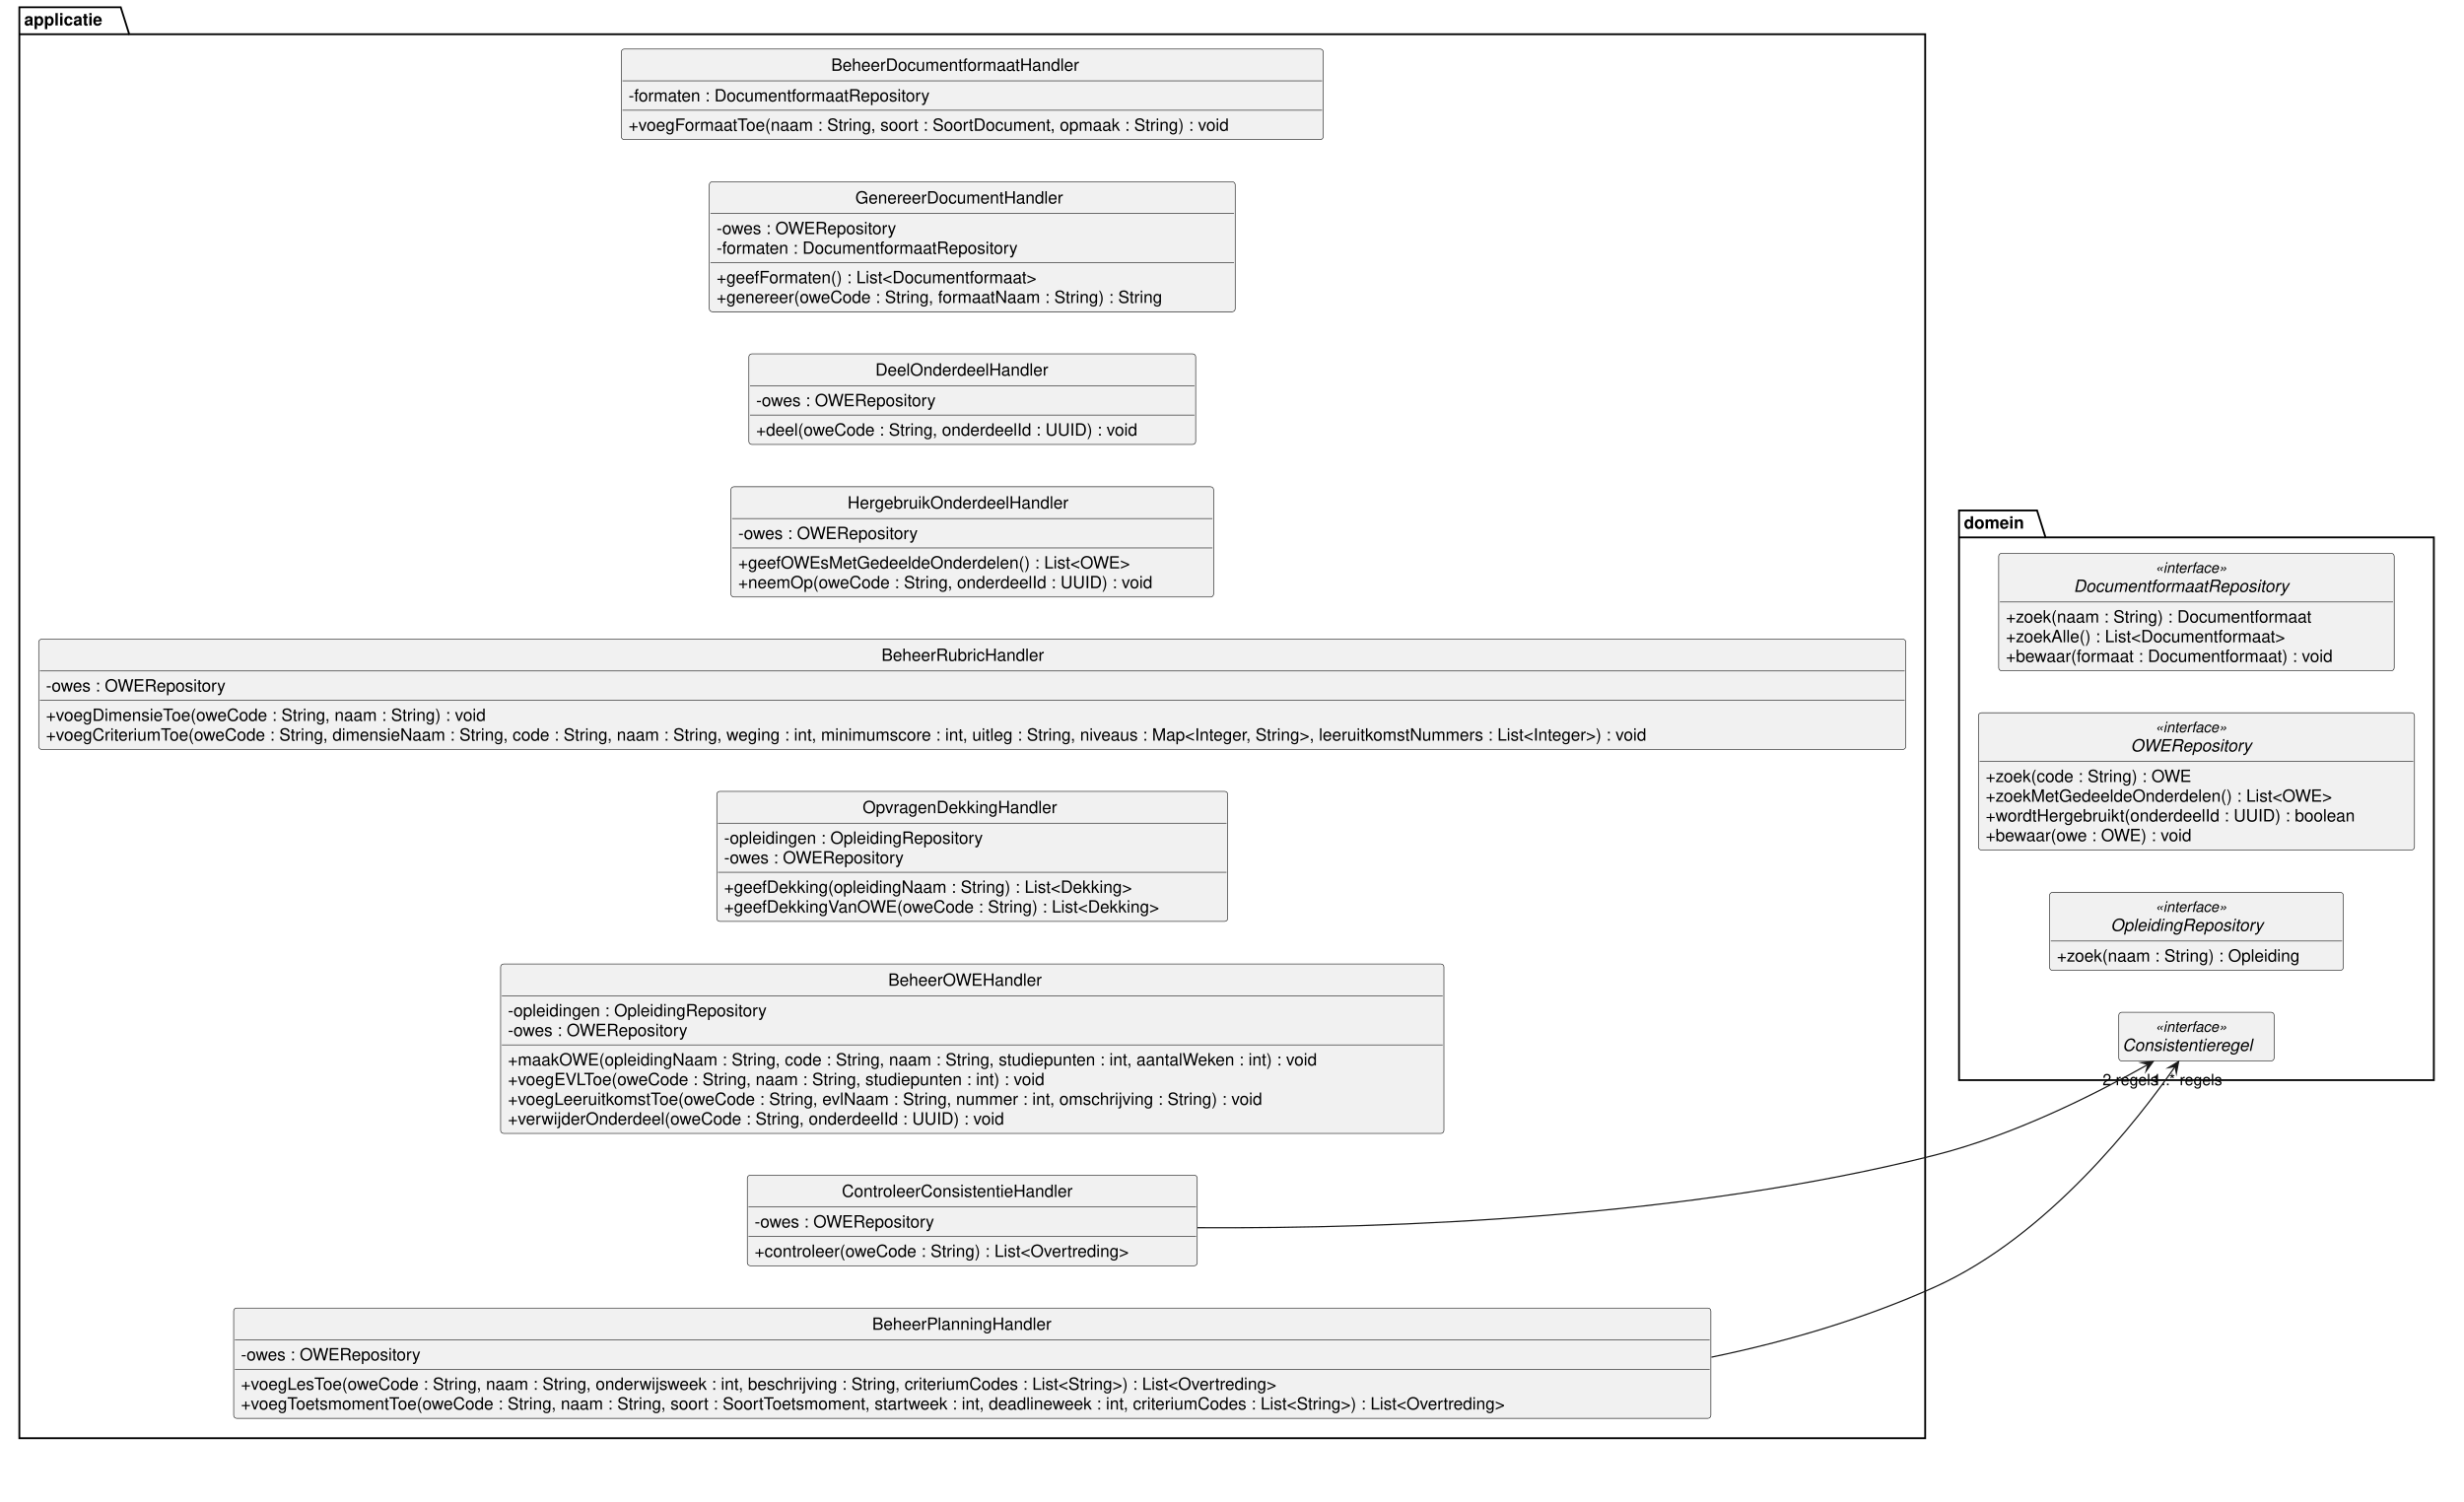
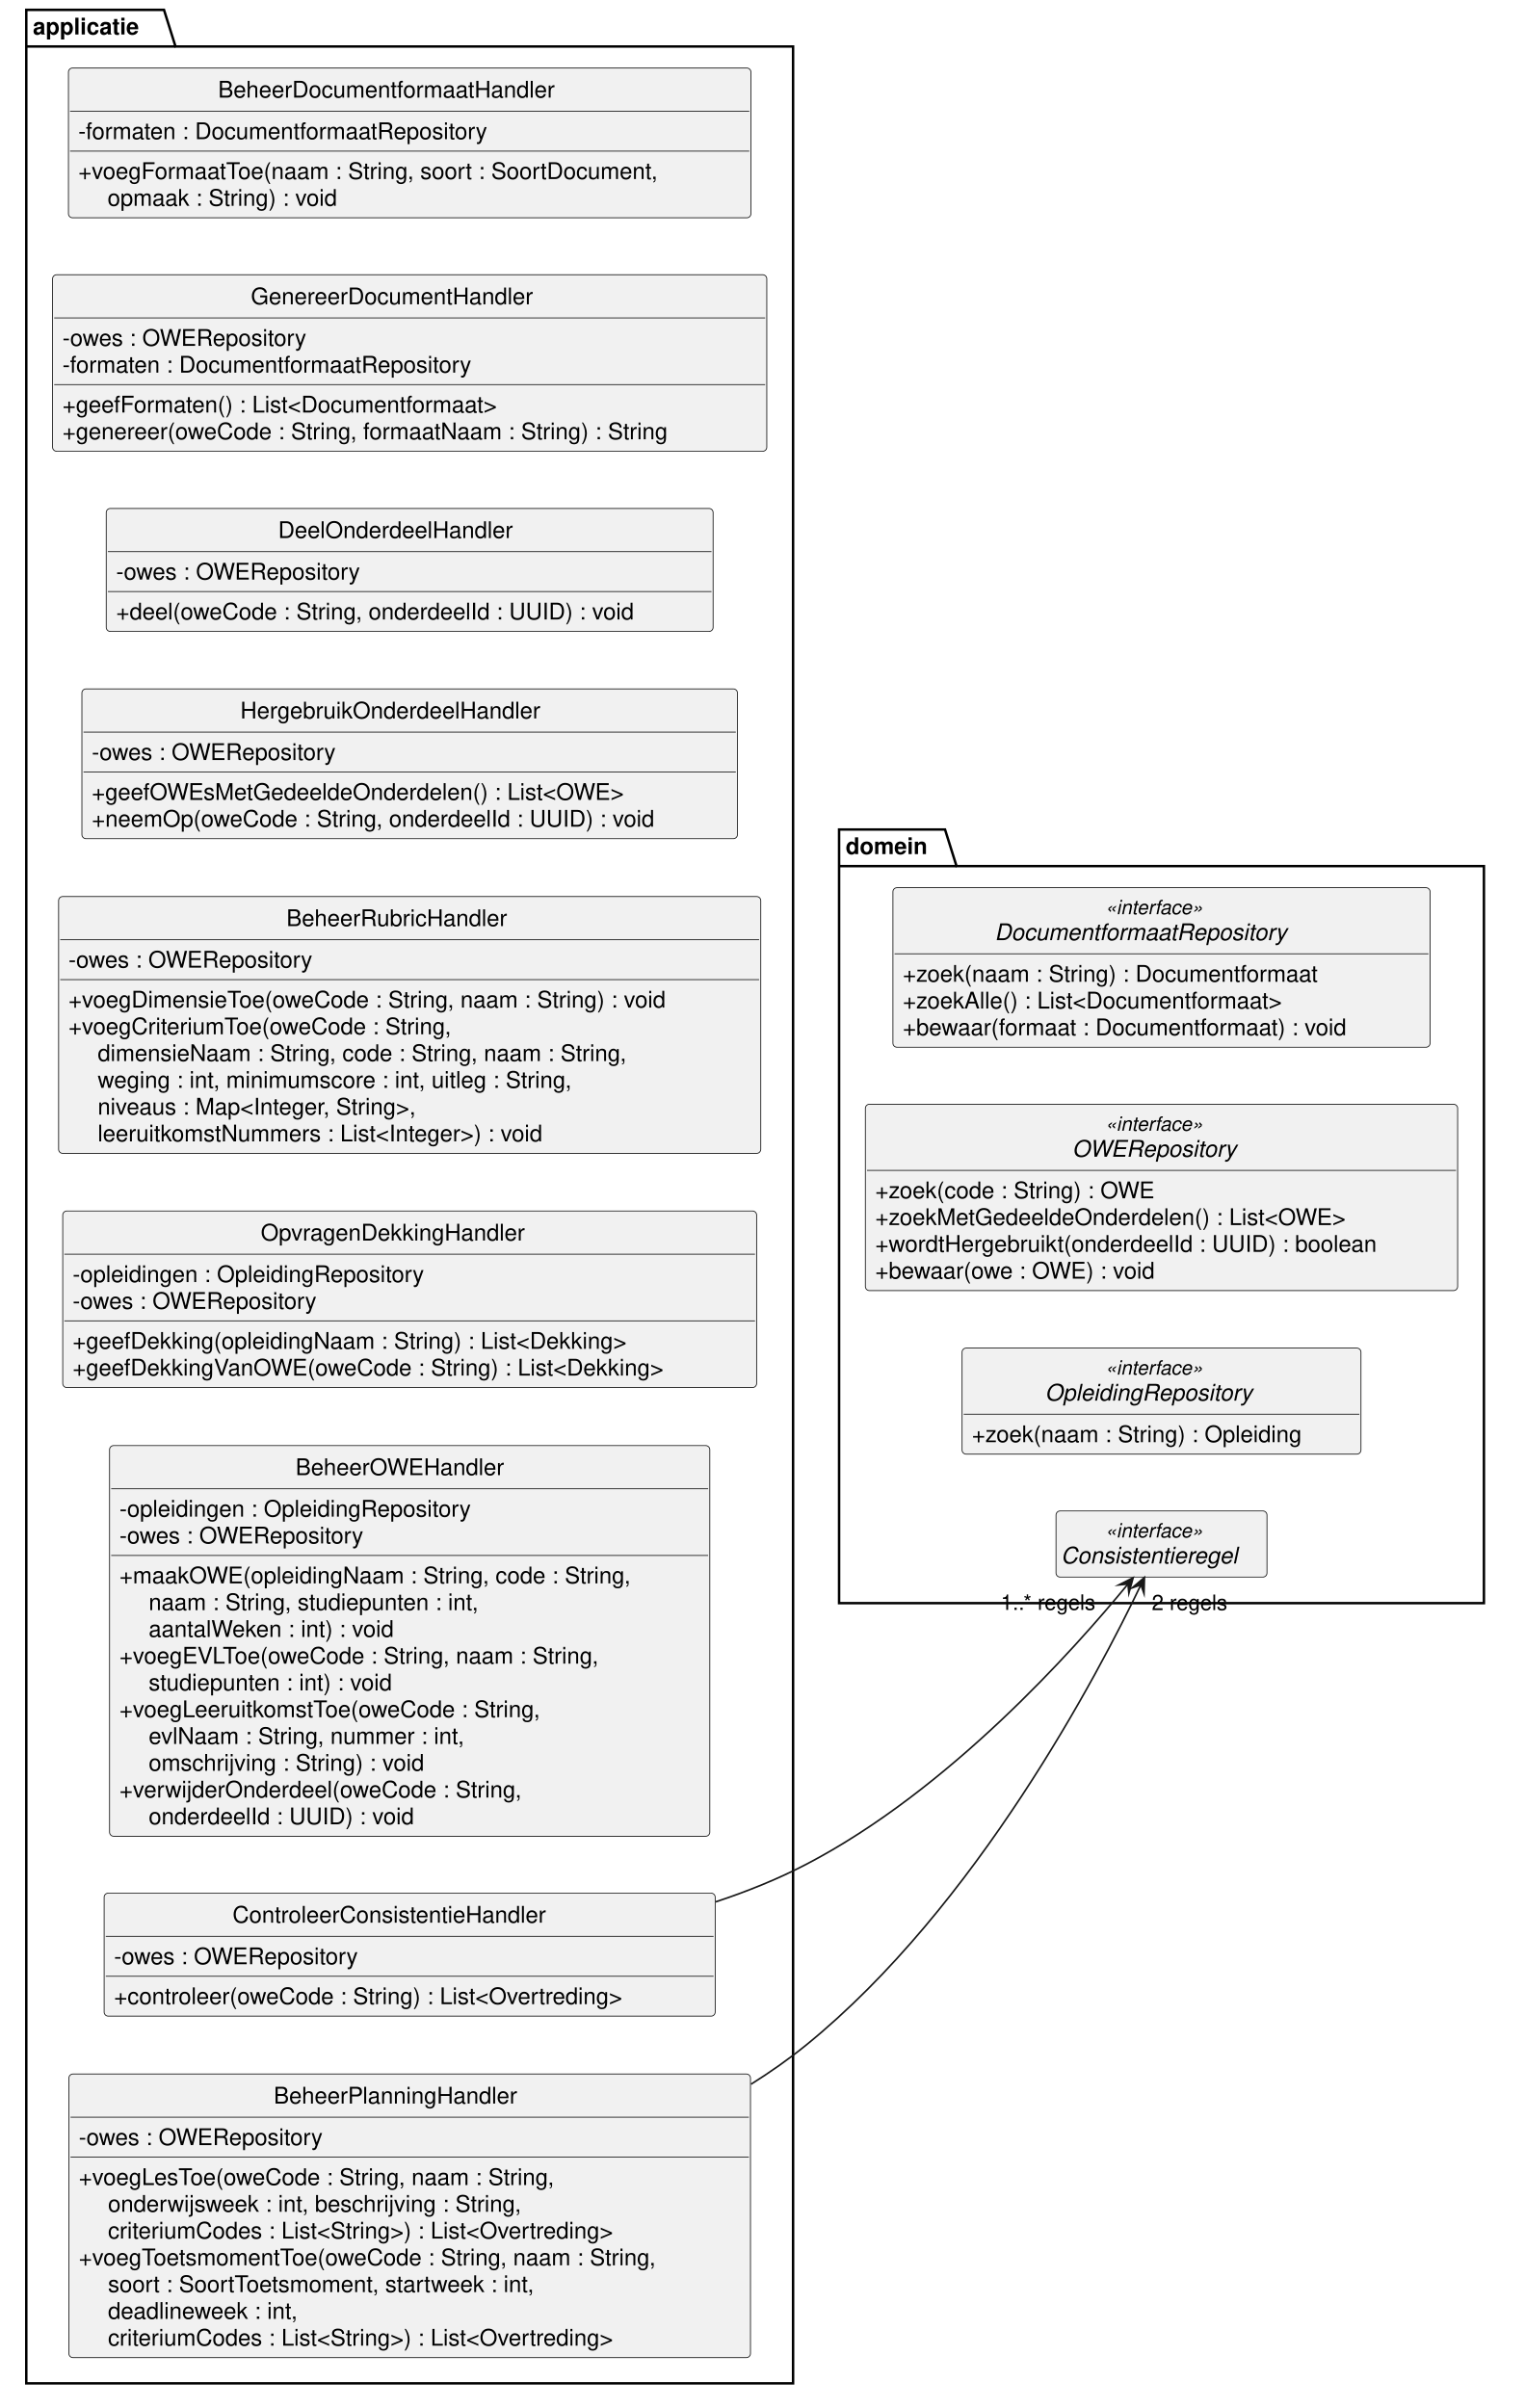
- <svg xmlns="http://www.w3.org/2000/svg" version="1.1" data-diagram-type="CLASS" style="width:2037px;height:1241px;background:#FFFFFF;" width="2037px" height="1241px" viewBox="0 0 2037 1241" zoomAndPan="magnify" preserveAspectRatio="none" contentStyleType="text/css">
+ <svg xmlns="http://www.w3.org/2000/svg" version="1.1" data-diagram-type="CLASS" style="width:928px;height:1466px;background:#FFFFFF;" width="928px" height="1466px" viewBox="0 0 928 1466" zoomAndPan="magnify" preserveAspectRatio="none" contentStyleType="text/css">
  <defs />
  <g font-family="sans-serif" lengthAdjust="spacing">
    <g class="cluster" data-qualified-name="applicatie" id="ent0001" data-source-line="12">
-       <polygon points="16,6,99.82,6,106.82,28.297,1591.55,28.297,1591.55,1189,16,1189,16,6" fill="none" style="stroke:#000;stroke-width:1.5;stroke-linejoin:miter;stroke-miterlimit:10;" />
+       <polygon points="16,6,99.82,6,106.82,28.297,482.75,28.297,482.75,1451,16,1451,16,6" fill="none" style="stroke:#000;stroke-width:1.5;stroke-linejoin:miter;stroke-miterlimit:10;" />
      <line x1="16" y1="28.297" x2="106.82" y2="28.297" style="stroke:#000;stroke-width:1.5;" />
      <text x="20" y="20.995" fill="#000" font-size="14" textLength="77.82" font-weight="700" font-family="Helvetica">applicatie</text>
    </g>
-     <g class="cluster" data-qualified-name="domein" id="ent0011" data-source-line="68">
-       <polygon points="1619.55,422,1684.038,422,1691.038,444.297,2012.07,444.297,2012.07,893,1619.55,893,1619.55,422" fill="none" style="stroke:#000;stroke-width:1.5;stroke-linejoin:miter;stroke-miterlimit:10;" />
-       <line x1="1619.55" y1="444.297" x2="1691.038" y2="444.297" style="stroke:#000;stroke-width:1.5;" />
-       <text x="1623.55" y="436.995" fill="#000" font-size="14" textLength="58.488" font-weight="700" font-family="Helvetica">domein</text>
+     <g class="cluster" data-qualified-name="domein" id="ent0011" data-source-line="78">
+       <polygon points="510.75,505,575.238,505,582.238,527.297,903.27,527.297,903.27,976,510.75,976,510.75,505" fill="none" style="stroke:#000;stroke-width:1.5;stroke-linejoin:miter;stroke-miterlimit:10;" />
+       <line x1="510.75" y1="527.297" x2="582.238" y2="527.297" style="stroke:#000;stroke-width:1.5;" />
+       <text x="514.75" y="519.995" fill="#000" font-size="14" textLength="58.488" font-weight="700" font-family="Helvetica">domein</text>
    </g>
    <g class="entity" data-qualified-name="applicatie.BeheerOWEHandler" id="ent0002" data-source-line="13">
-       <rect x="413.87" y="796.96" width="779.819" height="140.078" fill="#F1F1F1" style="stroke:#181818;stroke-width:0.5;" rx="2.5" ry="2.5" />
-       <text x="734.327" y="814.955" fill="#000" font-size="14" textLength="138.906" font-family="Helvetica">BeheerOWEHandler</text>
-       <line x1="414.87" y1="823.257" x2="1192.689" y2="823.257" style="stroke:#181818;stroke-width:0.5;" />
-       <text x="419.87" y="840.252" fill="#000" font-size="14" textLength="242.443" font-family="Helvetica">-opleidingen : OpleidingRepository</text>
-       <text x="419.87" y="856.549" fill="#000" font-size="14" textLength="163.372" font-family="Helvetica">-owes : OWERepository</text>
-       <line x1="414.87" y1="863.851" x2="1192.689" y2="863.851" style="stroke:#181818;stroke-width:0.5;" />
-       <text x="419.87" y="880.846" fill="#000" font-size="14" textLength="767.819" font-family="Helvetica">+maakOWE(opleidingNaam : String, code : String, naam : String, studiepunten : int, aantalWeken : int) : void</text>
-       <text x="419.87" y="897.143" fill="#000" font-size="14" textLength="509.462" font-family="Helvetica">+voegEVLToe(oweCode : String, naam : String, studiepunten : int) : void</text>
-       <text x="419.87" y="913.439" fill="#000" font-size="14" textLength="718.327" font-family="Helvetica">+voegLeeruitkomstToe(oweCode : String, evlNaam : String, nummer : int, omschrijving : String) : void</text>
-       <text x="419.87" y="929.736" fill="#000" font-size="14" textLength="465.691" font-family="Helvetica">+verwijderOnderdeel(oweCode : String, onderdeelId : UUID) : void</text>
+       <rect x="66.69" y="880.07" width="365.363" height="237.859" fill="#F1F1F1" style="stroke:#181818;stroke-width:0.5;" rx="2.5" ry="2.5" />
+       <text x="179.919" y="898.065" fill="#000" font-size="14" textLength="138.906" font-family="Helvetica">BeheerOWEHandler</text>
+       <line x1="67.69" y1="906.367" x2="431.053" y2="906.367" style="stroke:#181818;stroke-width:0.5;" />
+       <text x="72.69" y="923.362" fill="#000" font-size="14" textLength="242.443" font-family="Helvetica">-opleidingen : OpleidingRepository</text>
+       <text x="72.69" y="939.659" fill="#000" font-size="14" textLength="163.372" font-family="Helvetica">-owes : OWERepository</text>
+       <line x1="67.69" y1="946.961" x2="431.053" y2="946.961" style="stroke:#181818;stroke-width:0.5;" />
+       <text x="72.69" y="963.956" fill="#000" font-size="14" textLength="353.363" font-family="Helvetica">+maakOWE(opleidingNaam : String, code : String,</text>
+       <text x="90.491" y="980.253" fill="#000" font-size="14" textLength="232.941" font-family="Helvetica">naam : String, studiepunten : int,</text>
+       <text x="90.491" y="996.549" fill="#000" font-size="14" textLength="172.614" font-family="Helvetica">aantalWeken : int) : void</text>
+       <text x="72.69" y="1012.846" fill="#000" font-size="14" textLength="331.782" font-family="Helvetica">+voegEVLToe(oweCode : String, naam : String,</text>
+       <text x="90.491" y="1029.143" fill="#000" font-size="14" textLength="173.229" font-family="Helvetica">studiepunten : int) : void</text>
+       <text x="72.69" y="1045.44" fill="#000" font-size="14" textLength="293.72" font-family="Helvetica">+voegLeeruitkomstToe(oweCode : String,</text>
+       <text x="90.491" y="1061.737" fill="#000" font-size="14" textLength="222.065" font-family="Helvetica">evlNaam : String, nummer : int,</text>
+       <text x="90.491" y="1078.034" fill="#000" font-size="14" textLength="193.642" font-family="Helvetica">omschrijving : String) : void</text>
+       <text x="72.69" y="1094.331" fill="#000" font-size="14" textLength="279.802" font-family="Helvetica">+verwijderOnderdeel(oweCode : String,</text>
+       <text x="90.491" y="1110.628" fill="#000" font-size="14" textLength="181.439" font-family="Helvetica">onderdeelId : UUID) : void</text>
    </g>
-     <g class="entity" data-qualified-name="applicatie.BeheerRubricHandler" id="ent0003" data-source-line="23">
-       <rect x="32" y="528.41" width="1543.551" height="91.188" fill="#F1F1F1" style="stroke:#181818;stroke-width:0.5;" rx="2.5" ry="2.5" />
-       <text x="728.761" y="546.405" fill="#000" font-size="14" textLength="150.028" font-family="Helvetica">BeheerRubricHandler</text>
-       <line x1="33" y1="554.707" x2="1574.551" y2="554.707" style="stroke:#181818;stroke-width:0.5;" />
-       <text x="38" y="571.702" fill="#000" font-size="14" textLength="163.372" font-family="Helvetica">-owes : OWERepository</text>
-       <line x1="33" y1="579.004" x2="1574.551" y2="579.004" style="stroke:#181818;stroke-width:0.5;" />
-       <text x="38" y="595.999" fill="#000" font-size="14" textLength="415.406" font-family="Helvetica">+voegDimensieToe(oweCode : String, naam : String) : void</text>
-       <text x="38" y="612.296" fill="#000" font-size="14" textLength="1531.551" font-family="Helvetica">+voegCriteriumToe(oweCode : String, dimensieNaam : String, code : String, naam : String, weging : int, minimumscore : int, uitleg : String, niveaus : Map&lt;Integer, String&gt;, leeruitkomstNummers : List&lt;Integer&gt;) : void</text>
+     <g class="entity" data-qualified-name="applicatie.BeheerRubricHandler" id="ent0003" data-source-line="27">
+       <rect x="35.67" y="545.81" width="427.406" height="156.375" fill="#F1F1F1" style="stroke:#181818;stroke-width:0.5;" rx="2.5" ry="2.5" />
+       <text x="174.359" y="563.805" fill="#000" font-size="14" textLength="150.028" font-family="Helvetica">BeheerRubricHandler</text>
+       <line x1="36.67" y1="572.107" x2="462.076" y2="572.107" style="stroke:#181818;stroke-width:0.5;" />
+       <text x="41.67" y="589.102" fill="#000" font-size="14" textLength="163.372" font-family="Helvetica">-owes : OWERepository</text>
+       <line x1="36.67" y1="596.404" x2="462.076" y2="596.404" style="stroke:#181818;stroke-width:0.5;" />
+       <text x="41.67" y="613.399" fill="#000" font-size="14" textLength="415.406" font-family="Helvetica">+voegDimensieToe(oweCode : String, naam : String) : void</text>
+       <text x="41.67" y="629.696" fill="#000" font-size="14" textLength="267.271" font-family="Helvetica">+voegCriteriumToe(oweCode : String,</text>
+       <text x="59.471" y="645.993" fill="#000" font-size="14" textLength="366.844" font-family="Helvetica">dimensieNaam : String, code : String, naam : String,</text>
+       <text x="59.471" y="662.289" fill="#000" font-size="14" textLength="335.993" font-family="Helvetica">weging : int, minimumscore : int, uitleg : String,</text>
+       <text x="59.471" y="678.586" fill="#000" font-size="14" textLength="226.522" font-family="Helvetica">niveaus : Map&lt;Integer, String&gt;,</text>
+       <text x="59.471" y="694.883" fill="#000" font-size="14" textLength="317.119" font-family="Helvetica">leeruitkomstNummers : List&lt;Integer&gt;) : void</text>
    </g>
-     <g class="entity" data-qualified-name="applicatie.BeheerPlanningHandler" id="ent0004" data-source-line="30">
-       <rect x="193.17" y="1081.41" width="1221.216" height="91.188" fill="#F1F1F1" style="stroke:#181818;stroke-width:0.5;" rx="2.5" ry="2.5" />
-       <text x="721.025" y="1099.405" fill="#000" font-size="14" textLength="165.505" font-family="Helvetica">BeheerPlanningHandler</text>
-       <line x1="194.17" y1="1107.707" x2="1413.386" y2="1107.707" style="stroke:#181818;stroke-width:0.5;" />
-       <text x="199.17" y="1124.702" fill="#000" font-size="14" textLength="163.372" font-family="Helvetica">-owes : OWERepository</text>
-       <line x1="194.17" y1="1132.004" x2="1413.386" y2="1132.004" style="stroke:#181818;stroke-width:0.5;" />
-       <text x="199.17" y="1148.999" fill="#000" font-size="14" textLength="988.771" font-family="Helvetica">+voegLesToe(oweCode : String, naam : String, onderwijsweek : int, beschrijving : String, criteriumCodes : List&lt;String&gt;) : List&lt;Overtreding&gt;</text>
-       <text x="199.17" y="1165.296" fill="#000" font-size="14" textLength="1209.216" font-family="Helvetica">+voegToetsmomentToe(oweCode : String, naam : String, soort : SoortToetsmoment, startweek : int, deadlineweek : int, criteriumCodes : List&lt;String&gt;) : List&lt;Overtreding&gt;</text>
+     <g class="entity" data-qualified-name="applicatie.BeheerPlanningHandler" id="ent0004" data-source-line="36">
+       <rect x="41.93" y="1262.66" width="414.89" height="172.672" fill="#F1F1F1" style="stroke:#181818;stroke-width:0.5;" rx="2.5" ry="2.5" />
+       <text x="166.622" y="1280.655" fill="#000" font-size="14" textLength="165.505" font-family="Helvetica">BeheerPlanningHandler</text>
+       <line x1="42.93" y1="1288.957" x2="455.82" y2="1288.957" style="stroke:#181818;stroke-width:0.5;" />
+       <text x="47.93" y="1305.952" fill="#000" font-size="14" textLength="163.372" font-family="Helvetica">-owes : OWERepository</text>
+       <line x1="42.93" y1="1313.254" x2="455.82" y2="1313.254" style="stroke:#181818;stroke-width:0.5;" />
+       <text x="47.93" y="1330.249" fill="#000" font-size="14" textLength="329.267" font-family="Helvetica">+voegLesToe(oweCode : String, naam : String,</text>
+       <text x="65.731" y="1346.546" fill="#000" font-size="14" textLength="289.454" font-family="Helvetica">onderwijsweek : int, beschrijving : String,</text>
+       <text x="65.731" y="1362.843" fill="#000" font-size="14" textLength="361.149" font-family="Helvetica">criteriumCodes : List&lt;String&gt;) : List&lt;Overtreding&gt;</text>
+       <text x="47.93" y="1379.139" fill="#000" font-size="14" textLength="402.89" font-family="Helvetica">+voegToetsmomentToe(oweCode : String, naam : String,</text>
+       <text x="65.731" y="1395.436" fill="#000" font-size="14" textLength="298.491" font-family="Helvetica">soort : SoortToetsmoment, startweek : int,</text>
+       <text x="65.731" y="1411.733" fill="#000" font-size="14" textLength="133.335" font-family="Helvetica">deadlineweek : int,</text>
+       <text x="65.731" y="1428.03" fill="#000" font-size="14" textLength="361.149" font-family="Helvetica">criteriumCodes : List&lt;String&gt;) : List&lt;Overtreding&gt;</text>
    </g>
-     <g class="entity" data-qualified-name="applicatie.ControleerConsistentieHandler" id="ent0005" data-source-line="37">
-       <rect x="617.8" y="971.55" width="371.96" height="74.891" fill="#F1F1F1" style="stroke:#181818;stroke-width:0.5;" rx="2.5" ry="2.5" />
-       <text x="695.94" y="989.545" fill="#000" font-size="14" textLength="215.681" font-family="Helvetica">ControleerConsistentieHandler</text>
-       <line x1="618.8" y1="997.847" x2="988.76" y2="997.847" style="stroke:#181818;stroke-width:0.5;" />
-       <text x="623.8" y="1014.842" fill="#000" font-size="14" textLength="163.372" font-family="Helvetica">-owes : OWERepository</text>
-       <line x1="618.8" y1="1022.144" x2="988.76" y2="1022.144" style="stroke:#181818;stroke-width:0.5;" />
-       <text x="623.8" y="1039.139" fill="#000" font-size="14" textLength="359.96" font-family="Helvetica">+controleer(oweCode : String) : List&lt;Overtreding&gt;</text>
+     <g class="entity" data-qualified-name="applicatie.ControleerConsistentieHandler" id="ent0005" data-source-line="46">
+       <rect x="63.39" y="1152.55" width="371.96" height="74.891" fill="#F1F1F1" style="stroke:#181818;stroke-width:0.5;" rx="2.5" ry="2.5" />
+       <text x="141.53" y="1170.545" fill="#000" font-size="14" textLength="215.681" font-family="Helvetica">ControleerConsistentieHandler</text>
+       <line x1="64.39" y1="1178.847" x2="434.35" y2="1178.847" style="stroke:#181818;stroke-width:0.5;" />
+       <text x="69.39" y="1195.842" fill="#000" font-size="14" textLength="163.372" font-family="Helvetica">-owes : OWERepository</text>
+       <line x1="64.39" y1="1203.144" x2="434.35" y2="1203.144" style="stroke:#181818;stroke-width:0.5;" />
+       <text x="69.39" y="1220.139" fill="#000" font-size="14" textLength="359.96" font-family="Helvetica">+controleer(oweCode : String) : List&lt;Overtreding&gt;</text>
    </g>
-     <g class="entity" data-qualified-name="applicatie.GenereerDocumentHandler" id="ent0006" data-source-line="41">
-       <rect x="586.4" y="150.26" width="434.748" height="107.484" fill="#F1F1F1" style="stroke:#181818;stroke-width:0.5;" rx="2.5" ry="2.5" />
-       <text x="707.104" y="168.255" fill="#000" font-size="14" textLength="193.341" font-family="Helvetica">GenereerDocumentHandler</text>
-       <line x1="587.4" y1="176.557" x2="1020.148" y2="176.557" style="stroke:#181818;stroke-width:0.5;" />
-       <text x="592.4" y="193.552" fill="#000" font-size="14" textLength="163.372" font-family="Helvetica">-owes : OWERepository</text>
-       <text x="592.4" y="209.849" fill="#000" font-size="14" textLength="286.248" font-family="Helvetica">-formaten : DocumentformaatRepository</text>
-       <line x1="587.4" y1="217.151" x2="1020.148" y2="217.151" style="stroke:#181818;stroke-width:0.5;" />
-       <text x="592.4" y="234.146" fill="#000" font-size="14" textLength="310.878" font-family="Helvetica">+geefFormaten() : List&lt;Documentformaat&gt;</text>
-       <text x="592.4" y="250.443" fill="#000" font-size="14" textLength="422.748" font-family="Helvetica">+genereer(oweCode : String, formaatNaam : String) : String</text>
+     <g class="entity" data-qualified-name="applicatie.GenereerDocumentHandler" id="ent0006" data-source-line="50">
+       <rect x="32" y="167.26" width="434.748" height="107.484" fill="#F1F1F1" style="stroke:#181818;stroke-width:0.5;" rx="2.5" ry="2.5" />
+       <text x="152.704" y="185.255" fill="#000" font-size="14" textLength="193.341" font-family="Helvetica">GenereerDocumentHandler</text>
+       <line x1="33" y1="193.557" x2="465.748" y2="193.557" style="stroke:#181818;stroke-width:0.5;" />
+       <text x="38" y="210.552" fill="#000" font-size="14" textLength="163.372" font-family="Helvetica">-owes : OWERepository</text>
+       <text x="38" y="226.849" fill="#000" font-size="14" textLength="286.248" font-family="Helvetica">-formaten : DocumentformaatRepository</text>
+       <line x1="33" y1="234.151" x2="465.748" y2="234.151" style="stroke:#181818;stroke-width:0.5;" />
+       <text x="38" y="251.146" fill="#000" font-size="14" textLength="310.878" font-family="Helvetica">+geefFormaten() : List&lt;Documentformaat&gt;</text>
+       <text x="38" y="267.443" fill="#000" font-size="14" textLength="422.748" font-family="Helvetica">+genereer(oweCode : String, formaatNaam : String) : String</text>
    </g>
-     <g class="entity" data-qualified-name="applicatie.HergebruikOnderdeelHandler" id="ent0007" data-source-line="47">
-       <rect x="604.25" y="402.41" width="399.044" height="91.188" fill="#F1F1F1" style="stroke:#181818;stroke-width:0.5;" rx="2.5" ry="2.5" />
-       <text x="700.679" y="420.405" fill="#000" font-size="14" textLength="206.186" font-family="Helvetica">HergebruikOnderdeelHandler</text>
-       <line x1="605.25" y1="428.707" x2="1002.294" y2="428.707" style="stroke:#181818;stroke-width:0.5;" />
-       <text x="610.25" y="445.702" fill="#000" font-size="14" textLength="163.372" font-family="Helvetica">-owes : OWERepository</text>
-       <line x1="605.25" y1="453.004" x2="1002.294" y2="453.004" style="stroke:#181818;stroke-width:0.5;" />
-       <text x="610.25" y="469.999" fill="#000" font-size="14" textLength="365.128" font-family="Helvetica">+geefOWEsMetGedeeldeOnderdelen() : List&lt;OWE&gt;</text>
-       <text x="610.25" y="486.296" fill="#000" font-size="14" textLength="387.044" font-family="Helvetica">+neemOp(oweCode : String, onderdeelId : UUID) : void</text>
+     <g class="entity" data-qualified-name="applicatie.HergebruikOnderdeelHandler" id="ent0007" data-source-line="56">
+       <rect x="49.85" y="419.41" width="399.044" height="91.188" fill="#F1F1F1" style="stroke:#181818;stroke-width:0.5;" rx="2.5" ry="2.5" />
+       <text x="146.279" y="437.405" fill="#000" font-size="14" textLength="206.186" font-family="Helvetica">HergebruikOnderdeelHandler</text>
+       <line x1="50.85" y1="445.707" x2="447.894" y2="445.707" style="stroke:#181818;stroke-width:0.5;" />
+       <text x="55.85" y="462.702" fill="#000" font-size="14" textLength="163.372" font-family="Helvetica">-owes : OWERepository</text>
+       <line x1="50.85" y1="470.004" x2="447.894" y2="470.004" style="stroke:#181818;stroke-width:0.5;" />
+       <text x="55.85" y="486.999" fill="#000" font-size="14" textLength="365.128" font-family="Helvetica">+geefOWEsMetGedeeldeOnderdelen() : List&lt;OWE&gt;</text>
+       <text x="55.85" y="503.296" fill="#000" font-size="14" textLength="387.044" font-family="Helvetica">+neemOp(oweCode : String, onderdeelId : UUID) : void</text>
    </g>
-     <g class="entity" data-qualified-name="applicatie.OpvragenDekkingHandler" id="ent0008" data-source-line="52">
-       <rect x="592.59" y="654.26" width="422.368" height="107.484" fill="#F1F1F1" style="stroke:#181818;stroke-width:0.5;" rx="2.5" ry="2.5" />
-       <text x="713.133" y="672.255" fill="#000" font-size="14" textLength="181.282" font-family="Helvetica">OpvragenDekkingHandler</text>
-       <line x1="593.59" y1="680.557" x2="1013.958" y2="680.557" style="stroke:#181818;stroke-width:0.5;" />
-       <text x="598.59" y="697.552" fill="#000" font-size="14" textLength="242.443" font-family="Helvetica">-opleidingen : OpleidingRepository</text>
-       <text x="598.59" y="713.849" fill="#000" font-size="14" textLength="163.372" font-family="Helvetica">-owes : OWERepository</text>
-       <line x1="593.59" y1="721.151" x2="1013.958" y2="721.151" style="stroke:#181818;stroke-width:0.5;" />
-       <text x="598.59" y="738.146" fill="#000" font-size="14" textLength="390.811" font-family="Helvetica">+geefDekking(opleidingNaam : String) : List&lt;Dekking&gt;</text>
-       <text x="598.59" y="754.443" fill="#000" font-size="14" textLength="410.368" font-family="Helvetica">+geefDekkingVanOWE(oweCode : String) : List&lt;Dekking&gt;</text>
+     <g class="entity" data-qualified-name="applicatie.OpvragenDekkingHandler" id="ent0008" data-source-line="61">
+       <rect x="38.19" y="737.26" width="422.368" height="107.484" fill="#F1F1F1" style="stroke:#181818;stroke-width:0.5;" rx="2.5" ry="2.5" />
+       <text x="158.733" y="755.255" fill="#000" font-size="14" textLength="181.282" font-family="Helvetica">OpvragenDekkingHandler</text>
+       <line x1="39.19" y1="763.557" x2="459.558" y2="763.557" style="stroke:#181818;stroke-width:0.5;" />
+       <text x="44.19" y="780.552" fill="#000" font-size="14" textLength="242.443" font-family="Helvetica">-opleidingen : OpleidingRepository</text>
+       <text x="44.19" y="796.849" fill="#000" font-size="14" textLength="163.372" font-family="Helvetica">-owes : OWERepository</text>
+       <line x1="39.19" y1="804.151" x2="459.558" y2="804.151" style="stroke:#181818;stroke-width:0.5;" />
+       <text x="44.19" y="821.146" fill="#000" font-size="14" textLength="390.811" font-family="Helvetica">+geefDekking(opleidingNaam : String) : List&lt;Dekking&gt;</text>
+       <text x="44.19" y="837.443" fill="#000" font-size="14" textLength="410.368" font-family="Helvetica">+geefDekkingVanOWE(oweCode : String) : List&lt;Dekking&gt;</text>
    </g>
-     <g class="entity" data-qualified-name="applicatie.DeelOnderdeelHandler" id="ent0009" data-source-line="58">
-       <rect x="619.07" y="292.55" width="369.403" height="74.891" fill="#F1F1F1" style="stroke:#181818;stroke-width:0.5;" rx="2.5" ry="2.5" />
-       <text x="723.685" y="310.545" fill="#000" font-size="14" textLength="160.173" font-family="Helvetica">DeelOnderdeelHandler</text>
-       <line x1="620.07" y1="318.847" x2="987.473" y2="318.847" style="stroke:#181818;stroke-width:0.5;" />
-       <text x="625.07" y="335.842" fill="#000" font-size="14" textLength="163.372" font-family="Helvetica">-owes : OWERepository</text>
-       <line x1="620.07" y1="343.144" x2="987.473" y2="343.144" style="stroke:#181818;stroke-width:0.5;" />
-       <text x="625.07" y="360.139" fill="#000" font-size="14" textLength="357.403" font-family="Helvetica">+deel(oweCode : String, onderdeelId : UUID) : void</text>
+     <g class="entity" data-qualified-name="applicatie.DeelOnderdeelHandler" id="ent0009" data-source-line="67">
+       <rect x="64.67" y="309.55" width="369.403" height="74.891" fill="#F1F1F1" style="stroke:#181818;stroke-width:0.5;" rx="2.5" ry="2.5" />
+       <text x="169.285" y="327.545" fill="#000" font-size="14" textLength="160.173" font-family="Helvetica">DeelOnderdeelHandler</text>
+       <line x1="65.67" y1="335.847" x2="433.073" y2="335.847" style="stroke:#181818;stroke-width:0.5;" />
+       <text x="70.67" y="352.842" fill="#000" font-size="14" textLength="163.372" font-family="Helvetica">-owes : OWERepository</text>
+       <line x1="65.67" y1="360.144" x2="433.073" y2="360.144" style="stroke:#181818;stroke-width:0.5;" />
+       <text x="70.67" y="377.139" fill="#000" font-size="14" textLength="357.403" font-family="Helvetica">+deel(oweCode : String, onderdeelId : UUID) : void</text>
    </g>
-     <g class="entity" data-qualified-name="applicatie.BeheerDocumentformaatHandler" id="ent0010" data-source-line="62">
-       <rect x="513.61" y="40.55" width="580.34" height="74.891" fill="#F1F1F1" style="stroke:#181818;stroke-width:0.5;" rx="2.5" ry="2.5" />
-       <text x="687.149" y="58.545" fill="#000" font-size="14" textLength="233.263" font-family="Helvetica">BeheerDocumentformaatHandler</text>
-       <line x1="514.61" y1="66.847" x2="1092.95" y2="66.847" style="stroke:#181818;stroke-width:0.5;" />
-       <text x="519.61" y="83.842" fill="#000" font-size="14" textLength="286.248" font-family="Helvetica">-formaten : DocumentformaatRepository</text>
-       <line x1="514.61" y1="91.144" x2="1092.95" y2="91.144" style="stroke:#181818;stroke-width:0.5;" />
-       <text x="519.61" y="108.139" fill="#000" font-size="14" textLength="568.34" font-family="Helvetica">+voegFormaatToe(naam : String, soort : SoortDocument, opmaak : String) : void</text>
+     <g class="entity" data-qualified-name="applicatie.BeheerDocumentformaatHandler" id="ent0010" data-source-line="71">
+       <rect x="41.66" y="41.41" width="415.43" height="91.188" fill="#F1F1F1" style="stroke:#181818;stroke-width:0.5;" rx="2.5" ry="2.5" />
+       <text x="132.743" y="59.405" fill="#000" font-size="14" textLength="233.263" font-family="Helvetica">BeheerDocumentformaatHandler</text>
+       <line x1="42.66" y1="67.707" x2="456.09" y2="67.707" style="stroke:#181818;stroke-width:0.5;" />
+       <text x="47.66" y="84.702" fill="#000" font-size="14" textLength="286.248" font-family="Helvetica">-formaten : DocumentformaatRepository</text>
+       <line x1="42.66" y1="92.004" x2="456.09" y2="92.004" style="stroke:#181818;stroke-width:0.5;" />
+       <text x="47.66" y="108.999" fill="#000" font-size="14" textLength="403.43" font-family="Helvetica">+voegFormaatToe(naam : String, soort : SoortDocument,</text>
+       <text x="65.461" y="125.296" fill="#000" font-size="14" textLength="160.46" font-family="Helvetica">opmaak : String) : void</text>
    </g>
-     <g class="entity" data-qualified-name="domein.OWERepository" id="ent0012" data-source-line="69">
-       <rect x="1635.55" y="589.27" width="360.523" height="113.453" fill="#F1F1F1" style="stroke:#181818;stroke-width:0.5;" rx="2.5" ry="2.5" />
-       <text x="1781.646" y="605.409" fill="#000" font-size="12" textLength="68.332" font-style="italic" font-family="Helvetica">«interface»</text>
-       <text x="1761.422" y="621.234" fill="#000" font-size="14" textLength="108.78" font-style="italic" font-family="Helvetica">OWERepository</text>
-       <line x1="1636.55" y1="629.536" x2="1995.073" y2="629.536" style="stroke:#181818;stroke-width:0.5;" />
-       <text x="1641.55" y="646.531" fill="#000" font-size="14" textLength="191.775" font-family="Helvetica">+zoek(code : String) : OWE</text>
-       <text x="1641.55" y="662.828" fill="#000" font-size="14" textLength="325.719" font-family="Helvetica">+zoekMetGedeeldeOnderdelen() : List&lt;OWE&gt;</text>
-       <text x="1641.55" y="679.124" fill="#000" font-size="14" textLength="348.523" font-family="Helvetica">+wordtHergebruikt(onderdeelId : UUID) : boolean</text>
-       <text x="1641.55" y="695.421" fill="#000" font-size="14" textLength="193.717" font-family="Helvetica">+bewaar(owe : OWE) : void</text>
+     <g class="entity" data-qualified-name="domein.OWERepository" id="ent0012" data-source-line="79">
+       <rect x="526.75" y="672.27" width="360.523" height="113.453" fill="#F1F1F1" style="stroke:#181818;stroke-width:0.5;" rx="2.5" ry="2.5" />
+       <text x="672.846" y="688.409" fill="#000" font-size="12" textLength="68.332" font-style="italic" font-family="Helvetica">«interface»</text>
+       <text x="652.622" y="704.234" fill="#000" font-size="14" textLength="108.78" font-style="italic" font-family="Helvetica">OWERepository</text>
+       <line x1="527.75" y1="712.536" x2="886.273" y2="712.536" style="stroke:#181818;stroke-width:0.5;" />
+       <text x="532.75" y="729.531" fill="#000" font-size="14" textLength="191.775" font-family="Helvetica">+zoek(code : String) : OWE</text>
+       <text x="532.75" y="745.828" fill="#000" font-size="14" textLength="325.719" font-family="Helvetica">+zoekMetGedeeldeOnderdelen() : List&lt;OWE&gt;</text>
+       <text x="532.75" y="762.124" fill="#000" font-size="14" textLength="348.523" font-family="Helvetica">+wordtHergebruikt(onderdeelId : UUID) : boolean</text>
+       <text x="532.75" y="778.421" fill="#000" font-size="14" textLength="193.717" font-family="Helvetica">+bewaar(owe : OWE) : void</text>
    </g>
-     <g class="entity" data-qualified-name="domein.OpleidingRepository" id="ent0013" data-source-line="75">
-       <rect x="1694.41" y="737.72" width="242.809" height="64.563" fill="#F1F1F1" style="stroke:#181818;stroke-width:0.5;" rx="2.5" ry="2.5" />
-       <text x="1781.648" y="753.859" fill="#000" font-size="12" textLength="68.332" font-style="italic" font-family="Helvetica">«interface»</text>
-       <text x="1744.861" y="769.684" fill="#000" font-size="14" textLength="141.907" font-style="italic" font-family="Helvetica">OpleidingRepository</text>
-       <line x1="1695.41" y1="777.986" x2="1936.219" y2="777.986" style="stroke:#181818;stroke-width:0.5;" />
-       <text x="1700.41" y="794.981" fill="#000" font-size="14" textLength="230.809" font-family="Helvetica">+zoek(naam : String) : Opleiding</text>
+     <g class="entity" data-qualified-name="domein.OpleidingRepository" id="ent0013" data-source-line="85">
+       <rect x="585.61" y="820.72" width="242.809" height="64.563" fill="#F1F1F1" style="stroke:#181818;stroke-width:0.5;" rx="2.5" ry="2.5" />
+       <text x="672.848" y="836.859" fill="#000" font-size="12" textLength="68.332" font-style="italic" font-family="Helvetica">«interface»</text>
+       <text x="636.061" y="852.684" fill="#000" font-size="14" textLength="141.907" font-style="italic" font-family="Helvetica">OpleidingRepository</text>
+       <line x1="586.61" y1="860.986" x2="827.419" y2="860.986" style="stroke:#181818;stroke-width:0.5;" />
+       <text x="591.61" y="877.981" fill="#000" font-size="14" textLength="230.809" font-family="Helvetica">+zoek(naam : String) : Opleiding</text>
    </g>
-     <g class="entity" data-qualified-name="domein.DocumentformaatRepository" id="ent0014" data-source-line="78">
-       <rect x="1652.32" y="457.42" width="326.979" height="97.156" fill="#F1F1F1" style="stroke:#181818;stroke-width:0.5;" rx="2.5" ry="2.5" />
-       <text x="1781.644" y="473.559" fill="#000" font-size="12" textLength="68.332" font-style="italic" font-family="Helvetica">«interface»</text>
-       <text x="1714.241" y="489.384" fill="#000" font-size="14" textLength="203.137" font-style="italic" font-family="Helvetica">DocumentformaatRepository</text>
-       <line x1="1653.32" y1="497.686" x2="1978.299" y2="497.686" style="stroke:#181818;stroke-width:0.5;" />
-       <text x="1658.32" y="514.681" fill="#000" font-size="14" textLength="292.038" font-family="Helvetica">+zoek(naam : String) : Documentformaat</text>
-       <text x="1658.32" y="530.978" fill="#000" font-size="14" textLength="270.874" font-family="Helvetica">+zoekAlle() : List&lt;Documentformaat&gt;</text>
-       <text x="1658.32" y="547.274" fill="#000" font-size="14" textLength="314.979" font-family="Helvetica">+bewaar(formaat : Documentformaat) : void</text>
+     <g class="entity" data-qualified-name="domein.DocumentformaatRepository" id="ent0014" data-source-line="88">
+       <rect x="543.52" y="540.42" width="326.979" height="97.156" fill="#F1F1F1" style="stroke:#181818;stroke-width:0.5;" rx="2.5" ry="2.5" />
+       <text x="672.844" y="556.559" fill="#000" font-size="12" textLength="68.332" font-style="italic" font-family="Helvetica">«interface»</text>
+       <text x="605.441" y="572.384" fill="#000" font-size="14" textLength="203.137" font-style="italic" font-family="Helvetica">DocumentformaatRepository</text>
+       <line x1="544.52" y1="580.686" x2="869.499" y2="580.686" style="stroke:#181818;stroke-width:0.5;" />
+       <text x="549.52" y="597.681" fill="#000" font-size="14" textLength="292.038" font-family="Helvetica">+zoek(naam : String) : Documentformaat</text>
+       <text x="549.52" y="613.978" fill="#000" font-size="14" textLength="270.874" font-family="Helvetica">+zoekAlle() : List&lt;Documentformaat&gt;</text>
+       <text x="549.52" y="630.274" fill="#000" font-size="14" textLength="314.979" font-family="Helvetica">+bewaar(formaat : Documentformaat) : void</text>
    </g>
-     <g class="entity" data-qualified-name="domein.Consistentieregel" id="ent0015" data-source-line="83">
-       <rect x="1751.6" y="836.87" width="128.418" height="40.266" fill="#F1F1F1" style="stroke:#181818;stroke-width:0.5;" rx="2.5" ry="2.5" />
-       <text x="1781.643" y="853.009" fill="#000" font-size="12" textLength="68.332" font-style="italic" font-family="Helvetica">«interface»</text>
-       <text x="1754.6" y="868.834" fill="#000" font-size="14" textLength="122.418" font-style="italic" font-family="Helvetica">Consistentieregel</text>
+     <g class="entity" data-qualified-name="domein.Consistentieregel" id="ent0015" data-source-line="93">
+       <rect x="642.8" y="919.87" width="128.418" height="40.266" fill="#F1F1F1" style="stroke:#181818;stroke-width:0.5;" rx="2.5" ry="2.5" />
+       <text x="672.843" y="936.009" fill="#000" font-size="12" textLength="68.332" font-style="italic" font-family="Helvetica">«interface»</text>
+       <text x="645.8" y="951.834" fill="#000" font-size="14" textLength="122.418" font-style="italic" font-family="Helvetica">Consistentieregel</text>
    </g>
-     <g class="link" data-entity-1="ent0004" data-entity-2="ent0015" id="lnk16" data-source-line="86" data-link-type="dependency">
-       <path d="M1414.82,1122.02 C1478.78,1108.81 1541.56,1090.07 1599.55,1064 C1693.18,1021.91 1767.891,925.202 1798.231,881.682" style="stroke:#181818;stroke-width:1;" fill="none" id="BeheerPlanningHandler-to-Consistentieregel" codeLine="86" />
-       <polygon points="1801.09,877.58,1792.662,882.675,1798.231,881.682,1799.224,887.251,1801.09,877.58" fill="#181818" style="stroke:#181818;stroke-width:1;stroke-linejoin:miter;stroke-miterlimit:10;" />
-       <text x="1738.198" y="897.21" fill="#000" font-size="13" textLength="52.381" font-family="Helvetica">2 regels</text>
+     <g class="link" data-entity-1="ent0004" data-entity-2="ent0015" id="lnk16" data-source-line="96" data-link-type="dependency">
+       <path d="M457.16,1268.87 C468.94,1261.48 480.25,1253.53 490.75,1245 C594.62,1160.61 668.821,1018.42 694.471,964.84" style="stroke:#181818;stroke-width:1;" fill="none" id="BeheerPlanningHandler-to-Consistentieregel" codeLine="96" />
+       <polygon points="696.63,960.33,689.136,966.721,694.471,964.84,696.352,970.175,696.63,960.33" fill="#181818" style="stroke:#181818;stroke-width:1;stroke-linejoin:miter;stroke-miterlimit:10;" />
+       <text x="701.077" y="980.242" fill="#000" font-size="13" textLength="52.381" font-family="Helvetica">2 regels</text>
    </g>
-     <g class="link" data-entity-1="ent0005" data-entity-2="ent0015" id="lnk17" data-source-line="87" data-link-type="dependency">
-       <path d="M989.99,1015 C1152.97,1015.92 1395.41,1006.59 1599.55,955 C1666.63,938.05 1734.316,903.408 1775.716,880.038" style="stroke:#181818;stroke-width:1;" fill="none" id="ControleerConsistentieHandler-to-Consistentieregel" codeLine="87" />
-       <polygon points="1780.07,877.58,1770.266,878.521,1775.716,880.038,1774.199,885.488,1780.07,877.58" fill="#181818" style="stroke:#181818;stroke-width:1;stroke-linejoin:miter;stroke-miterlimit:10;" />
-       <text x="1779.488" y="897.21" fill="#000" font-size="13" textLength="67.146" font-family="Helvetica">1..* regels</text>
+     <g class="link" data-entity-1="ent0005" data-entity-2="ent0015" id="lnk17" data-source-line="97" data-link-type="dependency">
+       <path d="M435.63,1157.86 C454.75,1151.54 473.48,1144 490.75,1135 C577.72,1089.67 653.616,1004.524 686.596,964.374" style="stroke:#181818;stroke-width:1;" fill="none" id="ControleerConsistentieHandler-to-Consistentieregel" codeLine="97" />
+       <polygon points="689.77,960.51,680.966,964.926,686.596,964.374,687.148,970.004,689.77,960.51" fill="#181818" style="stroke:#181818;stroke-width:1;stroke-linejoin:miter;stroke-miterlimit:10;" />
+       <text x="609.153" y="980.122" fill="#000" font-size="13" textLength="67.146" font-family="Helvetica">1..* regels</text>
    </g>
  </g>
</svg>
